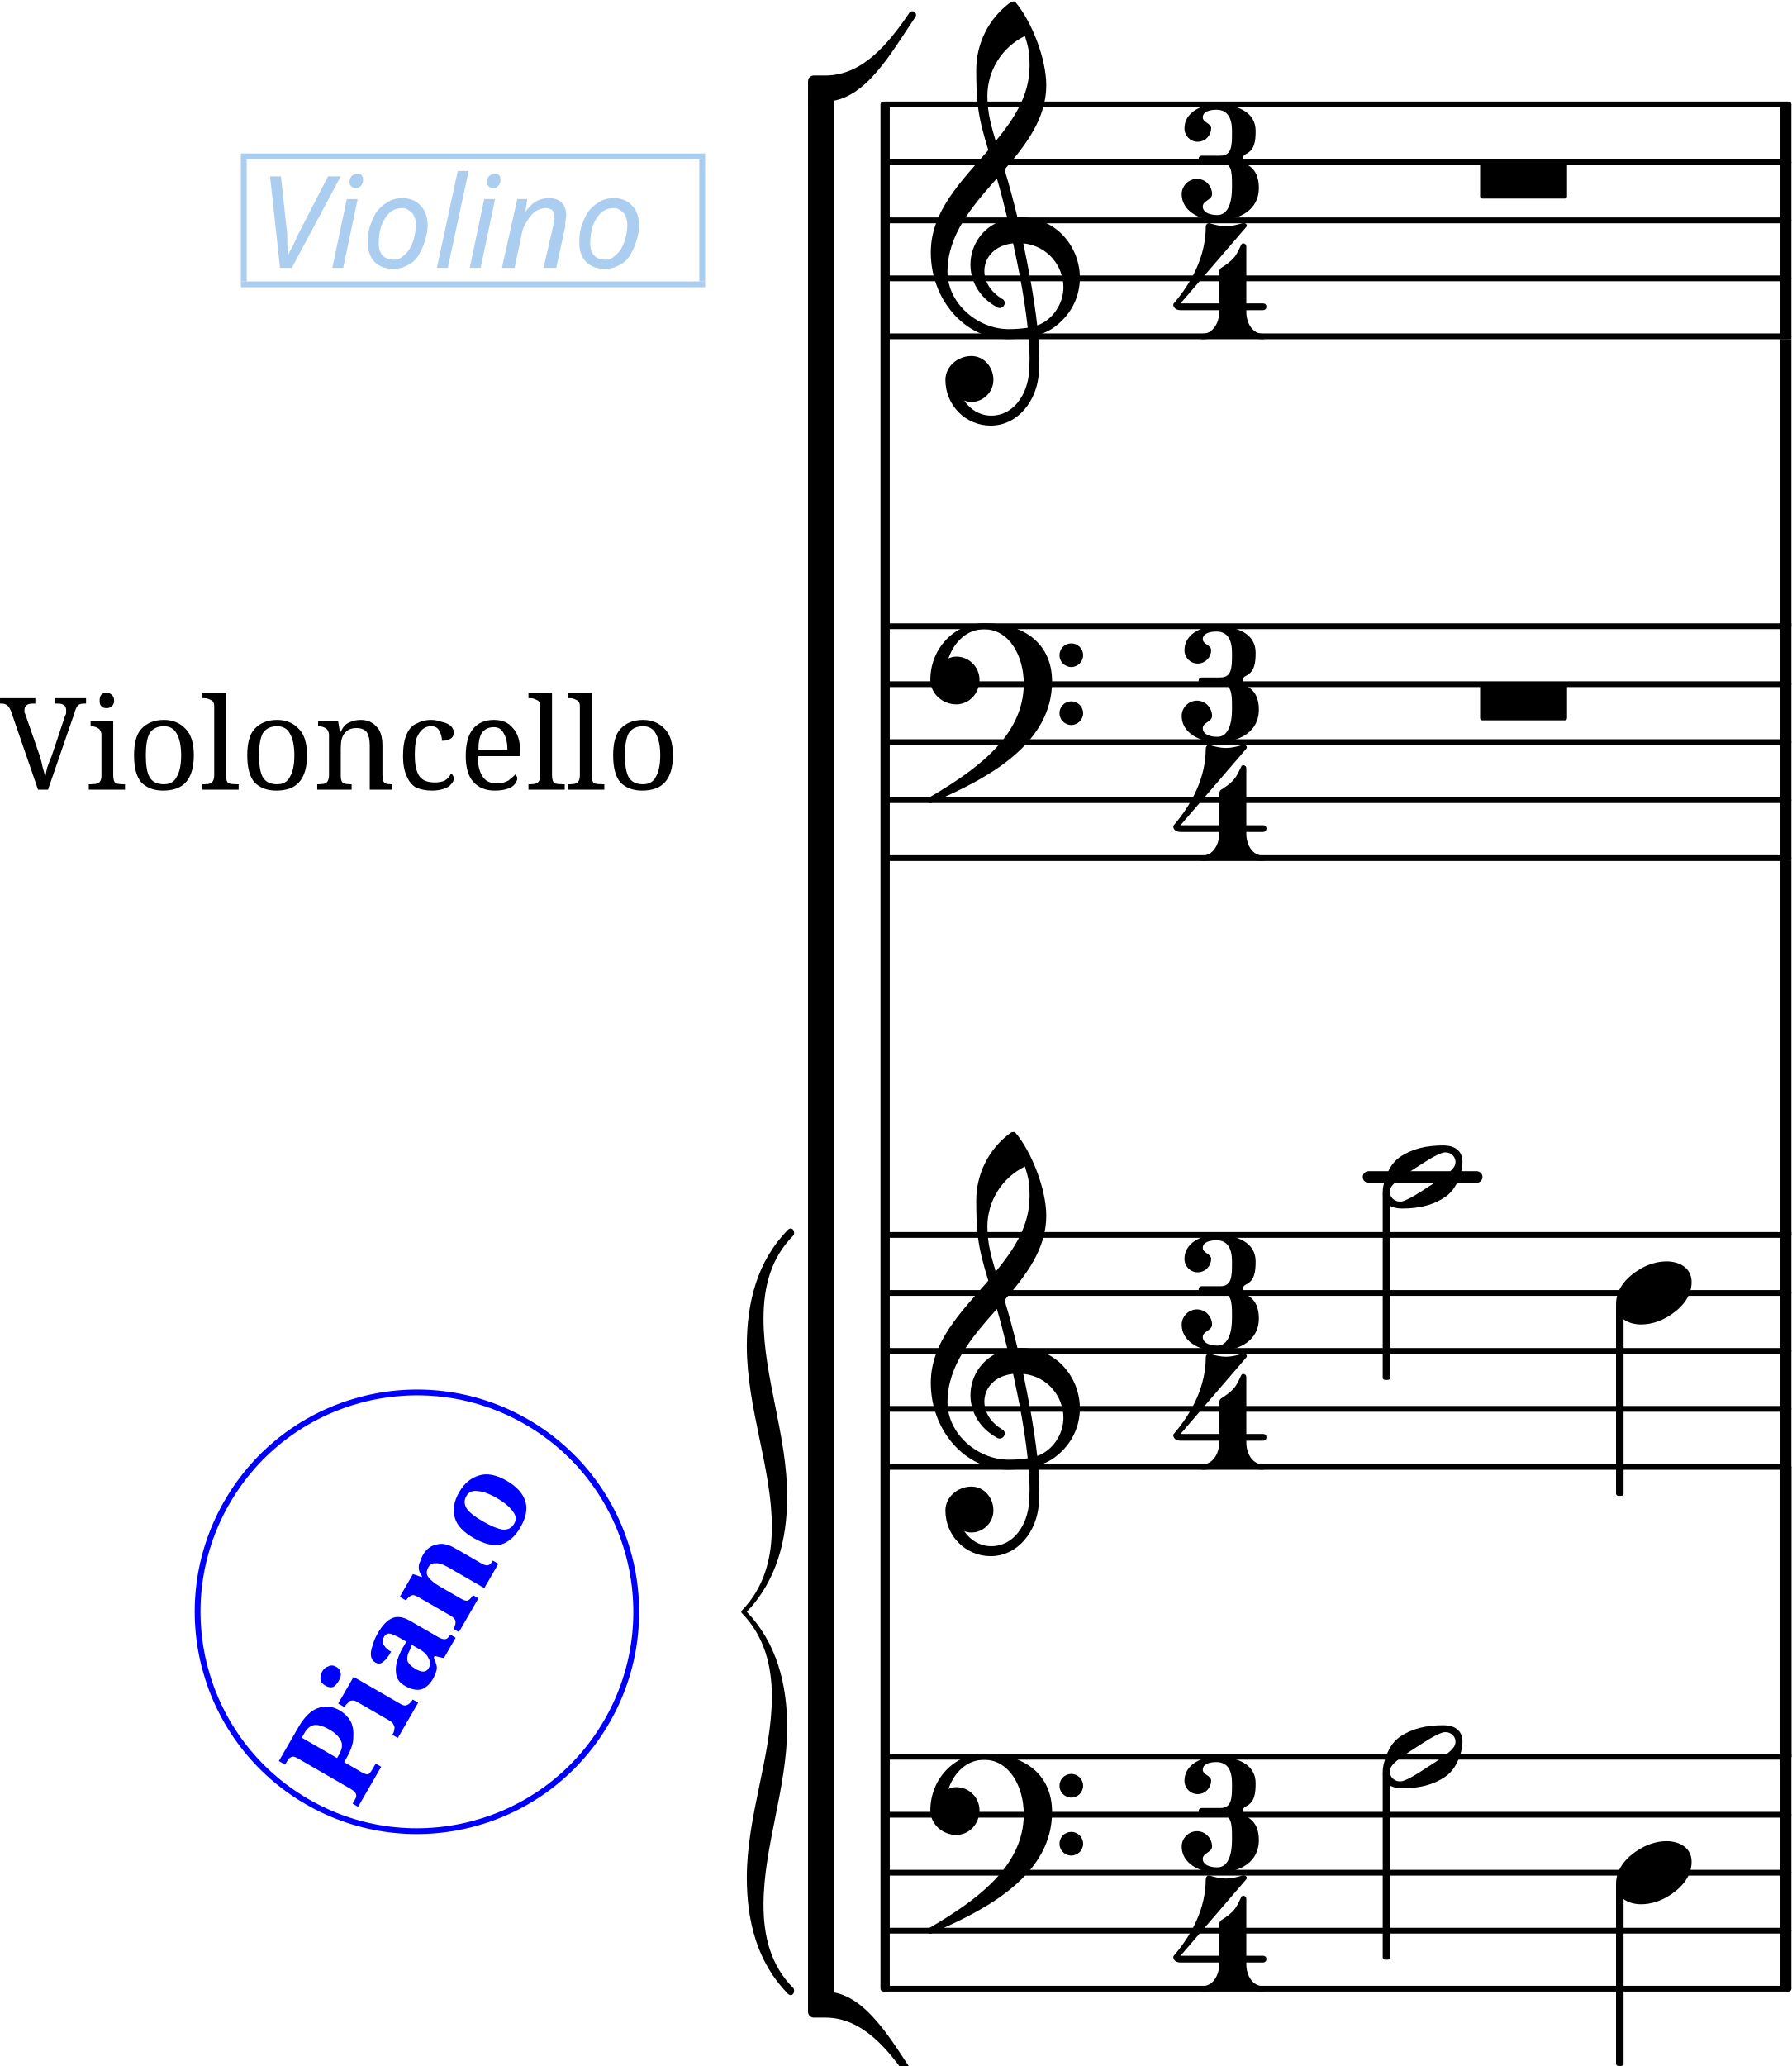
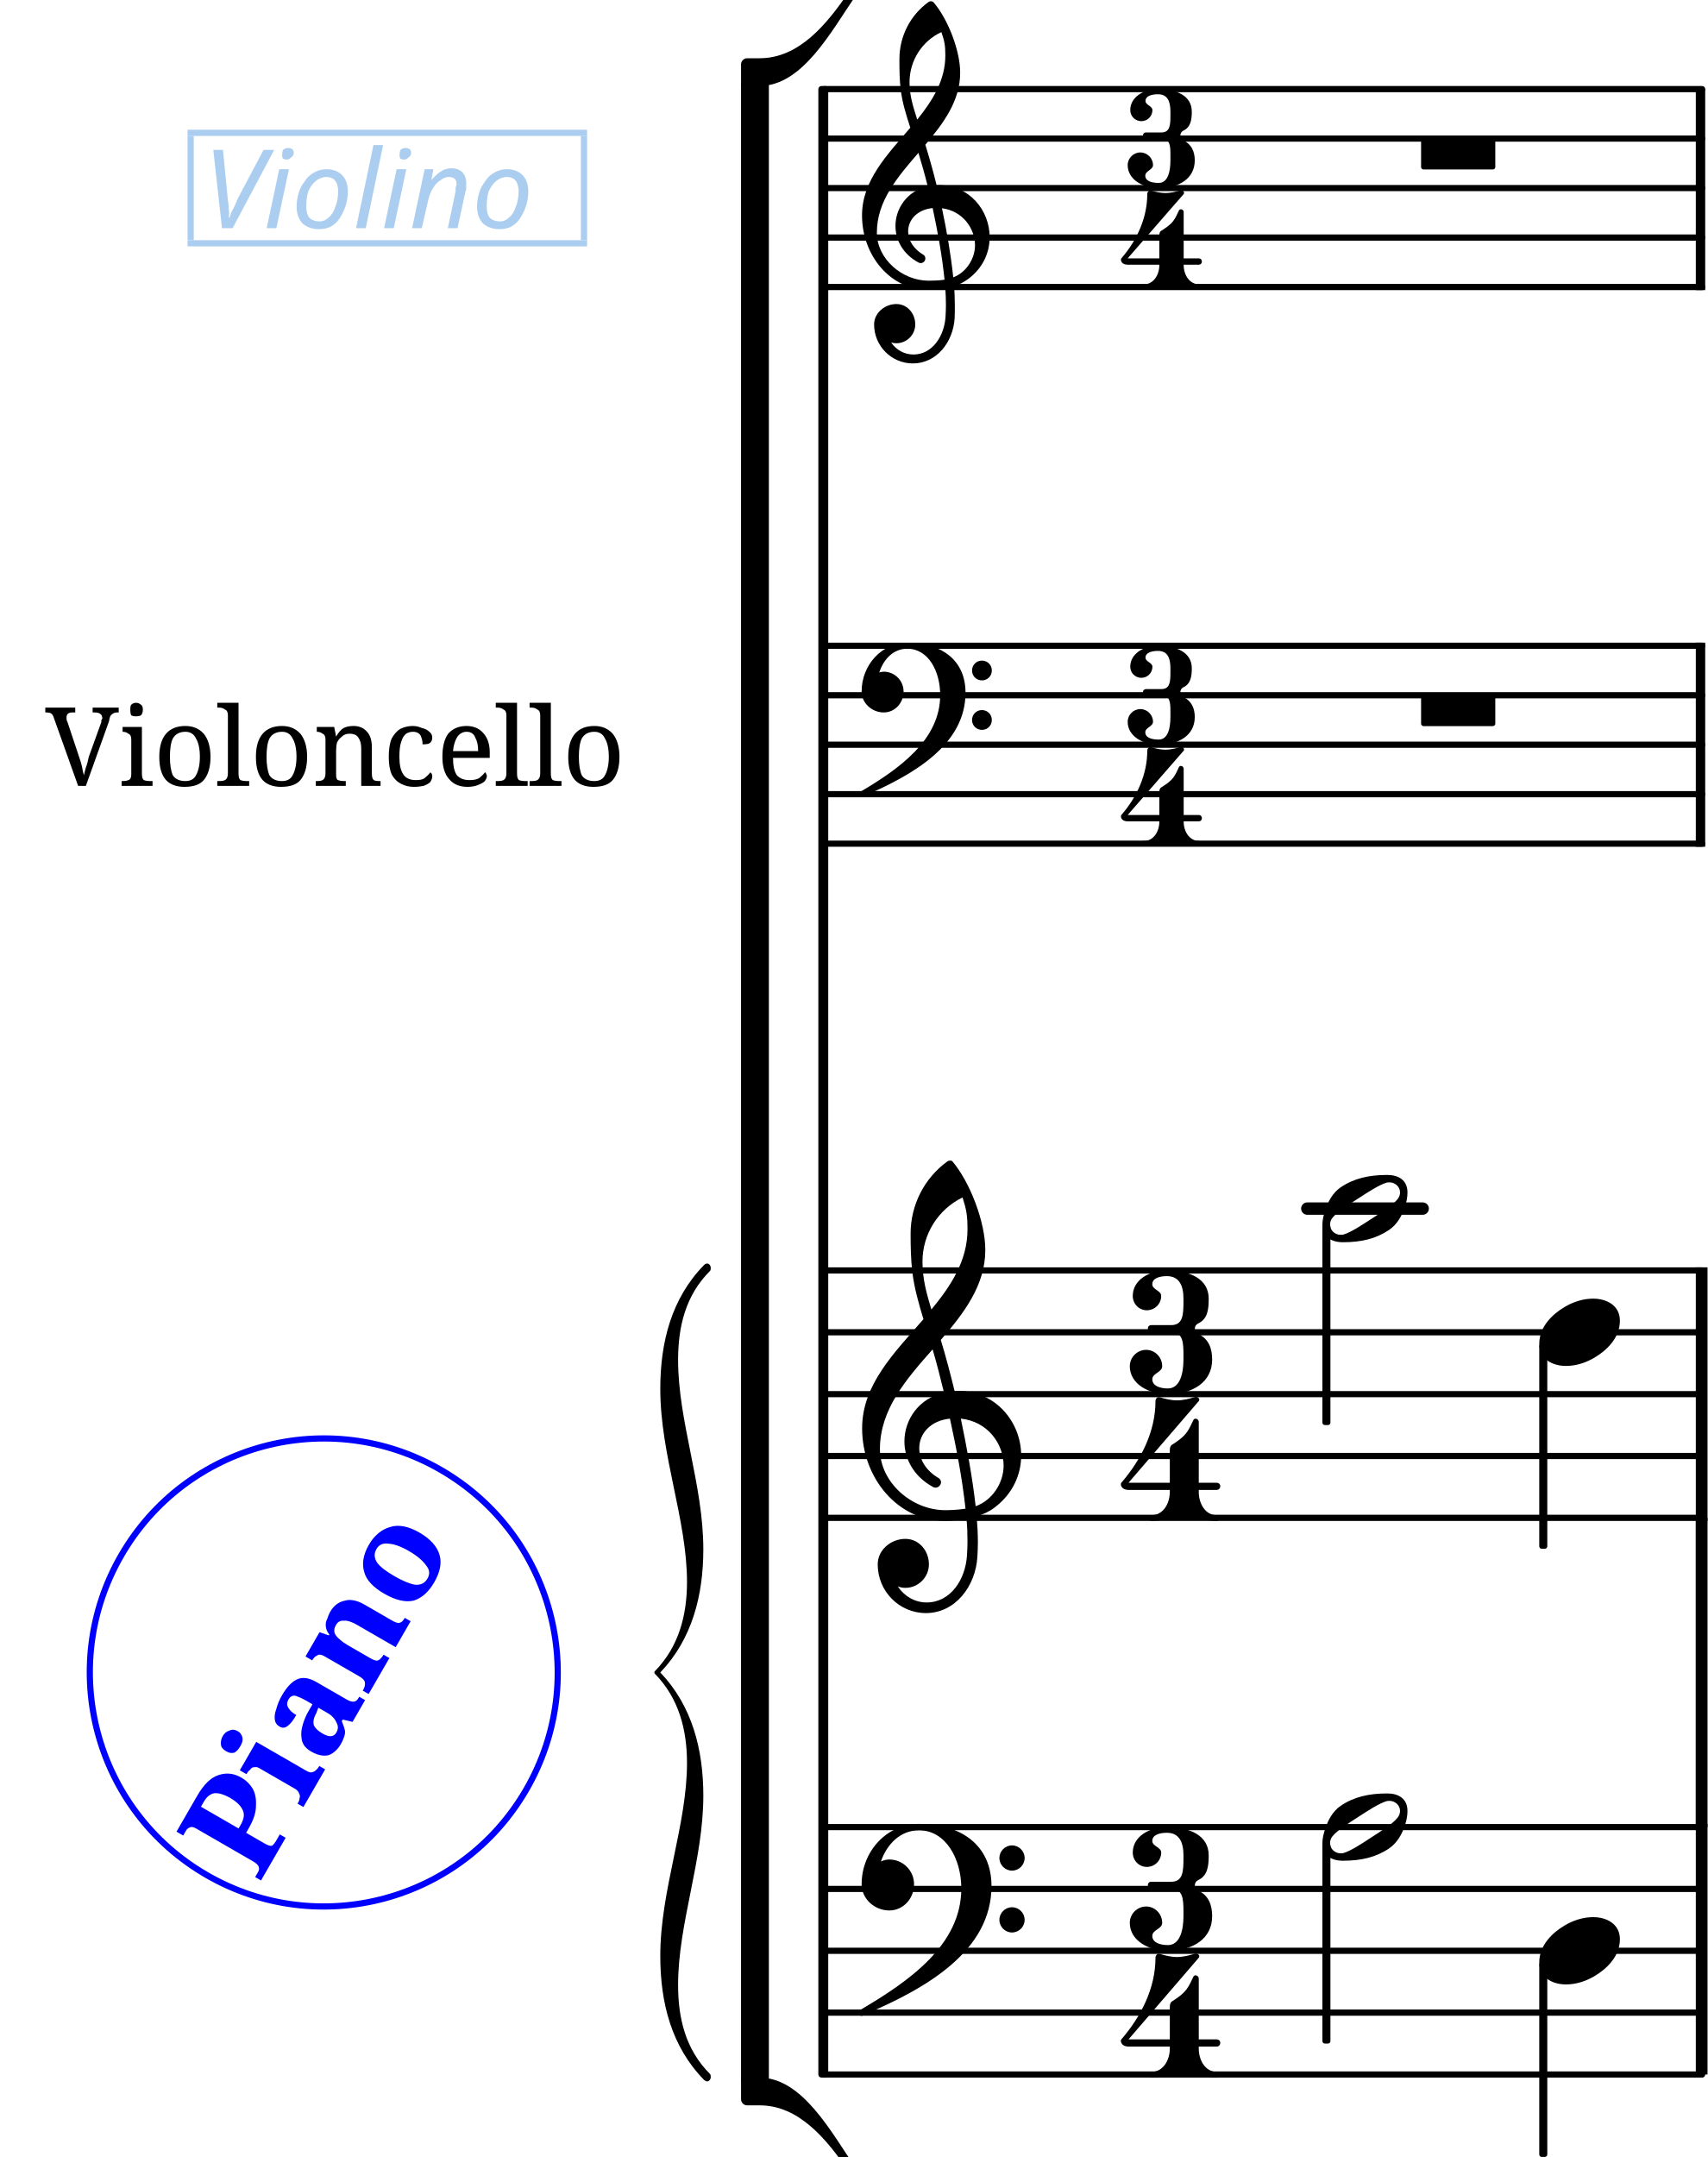
- <svg xmlns="http://www.w3.org/2000/svg" version="1.2" width="54.31mm" height="62.62mm" viewBox="-6.715 -0.024 30.906 35.633">
+ <svg xmlns="http://www.w3.org/2000/svg" version="1.2" width="48.52mm" height="61.28mm" viewBox="-4.758 -0.019 27.613 34.873">
  <style text="style/css">

tspan { white-space: pre; }

</style>
-   <rect transform="translate(24.0011, 3.776)" x="0" y="-2" width="0.19" height="4.05" ry="0" fill="currentColor" />
-   <rect transform="translate(24.0011, 12.776)" x="0" y="-2.05" width="0.19" height="4.1" ry="0" fill="currentColor" />
-   <rect transform="translate(24.0011, 23.276)" x="0" y="-2.05" width="0.19" height="4.1" ry="0" fill="currentColor" />
-   <rect transform="translate(24.0011, 32.276)" x="0" y="-2.05" width="0.19" height="4.05" ry="0" fill="currentColor" />
-   <rect transform="translate(24.0011, -0)" x="0" y="25.276" width="0.19" height="5" ry="0" fill="currentColor" />
-   <rect transform="translate(24.0011, -0)" x="0" y="25.326" width="0.19" height="4.95" ry="0" fill="currentColor" />
-   <rect transform="translate(24.0011, -0)" x="0" y="14.826" width="0.19" height="6.45" ry="0" fill="currentColor" />
-   <rect transform="translate(24.0011, -0)" x="0" y="5.826" width="0.19" height="4.95" ry="0" fill="currentColor" />
-   <line transform="translate(8.5358, 34.276)" stroke-linejoin="round" stroke-linecap="round" stroke-width="0.1" stroke="currentColor" x1="0.05" y1="-0" x2="15.605" y2="-0" />
-   <line transform="translate(8.5358, 33.276)" stroke-linejoin="round" stroke-linecap="round" stroke-width="0.1" stroke="currentColor" x1="0.05" y1="-0" x2="15.605" y2="-0" />
-   <line transform="translate(8.5358, 32.276)" stroke-linejoin="round" stroke-linecap="round" stroke-width="0.1" stroke="currentColor" x1="0.05" y1="-0" x2="15.605" y2="-0" />
-   <line transform="translate(8.5358, 31.276)" stroke-linejoin="round" stroke-linecap="round" stroke-width="0.1" stroke="currentColor" x1="0.05" y1="-0" x2="15.605" y2="-0" />
-   <line transform="translate(8.5358, 30.276)" stroke-linejoin="round" stroke-linecap="round" stroke-width="0.1" stroke="currentColor" x1="0.05" y1="-0" x2="15.605" y2="-0" />
-   <line transform="translate(8.5358, 25.276)" stroke-linejoin="round" stroke-linecap="round" stroke-width="0.1" stroke="currentColor" x1="0.05" y1="-0" x2="15.605" y2="-0" />
-   <line transform="translate(8.5358, 24.276)" stroke-linejoin="round" stroke-linecap="round" stroke-width="0.1" stroke="currentColor" x1="0.05" y1="-0" x2="15.605" y2="-0" />
-   <line transform="translate(8.5358, 23.276)" stroke-linejoin="round" stroke-linecap="round" stroke-width="0.1" stroke="currentColor" x1="0.05" y1="-0" x2="15.605" y2="-0" />
-   <line transform="translate(8.5358, 22.276)" stroke-linejoin="round" stroke-linecap="round" stroke-width="0.1" stroke="currentColor" x1="0.05" y1="-0" x2="15.605" y2="-0" />
-   <line transform="translate(8.5358, 21.276)" stroke-linejoin="round" stroke-linecap="round" stroke-width="0.1" stroke="currentColor" x1="0.05" y1="-0" x2="15.605" y2="-0" />
-   <rect transform="translate(0, 20.276)" x="16.796" y="-0.1" width="2.066" height="0.2" ry="0.1" fill="currentColor" />
-   <line transform="translate(8.5358, 5.776)" stroke-linejoin="round" stroke-linecap="round" stroke-width="0.1" stroke="currentColor" x1="0.05" y1="-0" x2="15.605" y2="-0" />
-   <line transform="translate(8.5358, 4.776)" stroke-linejoin="round" stroke-linecap="round" stroke-width="0.1" stroke="currentColor" x1="0.05" y1="-0" x2="15.605" y2="-0" />
-   <line transform="translate(8.5358, 3.776)" stroke-linejoin="round" stroke-linecap="round" stroke-width="0.1" stroke="currentColor" x1="0.05" y1="-0" x2="15.605" y2="-0" />
-   <line transform="translate(8.5358, 2.776)" stroke-linejoin="round" stroke-linecap="round" stroke-width="0.1" stroke="currentColor" x1="0.05" y1="-0" x2="15.605" y2="-0" />
-   <line transform="translate(8.5358, 1.776)" stroke-linejoin="round" stroke-linecap="round" stroke-width="0.1" stroke="currentColor" x1="0.05" y1="-0" x2="15.605" y2="-0" />
-   <line transform="translate(8.5358, 14.776)" stroke-linejoin="round" stroke-linecap="round" stroke-width="0.1" stroke="currentColor" x1="0.05" y1="-0" x2="15.605" y2="-0" />
-   <line transform="translate(8.5358, 13.776)" stroke-linejoin="round" stroke-linecap="round" stroke-width="0.1" stroke="currentColor" x1="0.05" y1="-0" x2="15.605" y2="-0" />
-   <line transform="translate(8.5358, 12.776)" stroke-linejoin="round" stroke-linecap="round" stroke-width="0.1" stroke="currentColor" x1="0.05" y1="-0" x2="15.605" y2="-0" />
-   <line transform="translate(8.5358, 11.776)" stroke-linejoin="round" stroke-linecap="round" stroke-width="0.1" stroke="currentColor" x1="0.05" y1="-0" x2="15.605" y2="-0" />
-   <line transform="translate(8.5358, 10.776)" stroke-linejoin="round" stroke-linecap="round" stroke-width="0.1" stroke="currentColor" x1="0.05" y1="-0" x2="15.605" y2="-0" />
-   <rect transform="translate(21.231, 32.276)" x="-0.065" y="0.186" width="0.13" height="3.147" ry="0.04" fill="currentColor" />
-   <rect transform="translate(21.231, 23.276)" x="-0.065" y="-0.814" width="0.13" height="3.314" ry="0.04" fill="currentColor" />
+   <rect transform="translate(22.6655, 3.0208)" x="0" y="-1.6" width="0.152" height="3.25" ry="0" fill="currentColor" />
+   <rect transform="translate(22.6655, 12.0208)" x="0" y="-1.65" width="0.152" height="3.3" ry="0" fill="currentColor" />
+   <rect transform="translate(22.6655, 22.5208)" x="0" y="-2.05" width="0.19" height="4.1" ry="0" fill="currentColor" />
+   <rect transform="translate(22.6655, 31.5208)" x="0" y="-2.05" width="0.19" height="4.05" ry="0" fill="currentColor" />
+   <rect transform="translate(22.6655, -0)" x="0" y="24.521" width="0.19" height="5" ry="0" fill="currentColor" />
+   <rect transform="translate(22.6655, -0)" x="0" y="24.571" width="0.152" height="4.95" ry="0" fill="currentColor" />
+   <line transform="translate(8.5358, 33.5208)" stroke-linejoin="round" stroke-linecap="round" stroke-width="0.1" stroke="currentColor" x1="0.05" y1="-0" x2="14.232" y2="-0" />
+   <line transform="translate(8.5358, 32.5208)" stroke-linejoin="round" stroke-linecap="round" stroke-width="0.1" stroke="currentColor" x1="0.05" y1="-0" x2="14.232" y2="-0" />
+   <line transform="translate(8.5358, 31.5208)" stroke-linejoin="round" stroke-linecap="round" stroke-width="0.1" stroke="currentColor" x1="0.05" y1="-0" x2="14.232" y2="-0" />
+   <line transform="translate(8.5358, 30.5208)" stroke-linejoin="round" stroke-linecap="round" stroke-width="0.1" stroke="currentColor" x1="0.05" y1="-0" x2="14.232" y2="-0" />
+   <line transform="translate(8.5358, 29.5208)" stroke-linejoin="round" stroke-linecap="round" stroke-width="0.1" stroke="currentColor" x1="0.05" y1="-0" x2="14.232" y2="-0" />
+   <line transform="translate(8.5358, 24.5208)" stroke-linejoin="round" stroke-linecap="round" stroke-width="0.1" stroke="currentColor" x1="0.05" y1="-0" x2="14.232" y2="-0" />
+   <line transform="translate(8.5358, 23.5208)" stroke-linejoin="round" stroke-linecap="round" stroke-width="0.1" stroke="currentColor" x1="0.05" y1="-0" x2="14.232" y2="-0" />
+   <line transform="translate(8.5358, 22.5208)" stroke-linejoin="round" stroke-linecap="round" stroke-width="0.1" stroke="currentColor" x1="0.05" y1="-0" x2="14.232" y2="-0" />
+   <line transform="translate(8.5358, 21.5208)" stroke-linejoin="round" stroke-linecap="round" stroke-width="0.1" stroke="currentColor" x1="0.05" y1="-0" x2="14.232" y2="-0" />
+   <line transform="translate(8.5358, 20.5208)" stroke-linejoin="round" stroke-linecap="round" stroke-width="0.1" stroke="currentColor" x1="0.05" y1="-0" x2="14.232" y2="-0" />
+   <rect transform="translate(0, 19.5208)" x="16.283" y="-0.1" width="2.066" height="0.2" ry="0.1" fill="currentColor" />
+   <line transform="translate(8.5358, 4.6208)" stroke-linejoin="round" stroke-linecap="round" stroke-width="0.1" stroke="currentColor" x1="0.05" y1="-0" x2="14.232" y2="-0" />
+   <line transform="translate(8.5358, 3.8208)" stroke-linejoin="round" stroke-linecap="round" stroke-width="0.1" stroke="currentColor" x1="0.05" y1="-0" x2="14.232" y2="-0" />
+   <line transform="translate(8.5358, 3.0208)" stroke-linejoin="round" stroke-linecap="round" stroke-width="0.1" stroke="currentColor" x1="0.05" y1="-0" x2="14.232" y2="-0" />
+   <line transform="translate(8.5358, 2.2208)" stroke-linejoin="round" stroke-linecap="round" stroke-width="0.1" stroke="currentColor" x1="0.05" y1="-0" x2="14.232" y2="-0" />
+   <line transform="translate(8.5358, 1.4208)" stroke-linejoin="round" stroke-linecap="round" stroke-width="0.1" stroke="currentColor" x1="0.05" y1="-0" x2="14.232" y2="-0" />
+   <line transform="translate(8.5358, 13.6208)" stroke-linejoin="round" stroke-linecap="round" stroke-width="0.1" stroke="currentColor" x1="0.05" y1="-0" x2="14.232" y2="-0" />
+   <line transform="translate(8.5358, 12.8208)" stroke-linejoin="round" stroke-linecap="round" stroke-width="0.1" stroke="currentColor" x1="0.05" y1="-0" x2="14.232" y2="-0" />
+   <line transform="translate(8.5358, 12.0208)" stroke-linejoin="round" stroke-linecap="round" stroke-width="0.1" stroke="currentColor" x1="0.05" y1="-0" x2="14.232" y2="-0" />
+   <line transform="translate(8.5358, 11.2208)" stroke-linejoin="round" stroke-linecap="round" stroke-width="0.1" stroke="currentColor" x1="0.05" y1="-0" x2="14.232" y2="-0" />
+   <line transform="translate(8.5358, 10.4208)" stroke-linejoin="round" stroke-linecap="round" stroke-width="0.1" stroke="currentColor" x1="0.05" y1="-0" x2="14.232" y2="-0" />
+   <rect transform="translate(20.199, 31.5208)" x="-0.065" y="0.186" width="0.13" height="3.147" ry="0.04" fill="currentColor" />
+   <rect transform="translate(20.199, 22.5208)" x="-0.065" y="-0.814" width="0.13" height="3.314" ry="0.04" fill="currentColor" />
  <g class="note">
-     <path transform="translate(21.166, 32.276) scale(0.004, -0.004)" d="M218 136c55 0 108 -28 108 -89c0 -71 -55 -121 -102 -149c-35 -21 -75 -34 -116 -34c-55 0 -108 28 -108 89c0 71 55 121 102 149c35 21 75 34 116 34z" fill="currentColor" />
+     <path transform="translate(20.134, 31.5208) scale(0.004, -0.004)" d="M218 136c55 0 108 -28 108 -89c0 -71 -55 -121 -102 -149c-35 -21 -75 -34 -116 -34c-55 0 -108 28 -108 89c0 71 55 121 102 149c35 21 75 34 116 34z" fill="currentColor" />
  </g>
  <g class="note">
-     <path transform="translate(21.166, 22.276) scale(0.004, -0.004)" d="M218 136c55 0 108 -28 108 -89c0 -71 -55 -121 -102 -149c-35 -21 -75 -34 -116 -34c-55 0 -108 28 -108 89c0 71 55 121 102 149c35 21 75 34 116 34z" fill="currentColor" />
+     <path transform="translate(20.134, 21.5208) scale(0.004, -0.004)" d="M218 136c55 0 108 -28 108 -89c0 -71 -55 -121 -102 -149c-35 -21 -75 -34 -116 -34c-55 0 -108 28 -108 89c0 71 55 121 102 149c35 21 75 34 116 34z" fill="currentColor" />
  </g>
  <g class="mRest">
-     <path transform="translate(18.8209, 2.776) scale(0.004, -0.004)" d="M365 -156h-355c-6 0 -10 4 -10 10v136c0 6 4 10 10 10h355c6 0 10 -4 10 -10v-136c0 -6 -4 -10 -10 -10z" fill="currentColor" />
+     <path transform="translate(18.223, 2.2208) scale(0.0032, -0.0032)" d="M362 -156h-349c-7 0 -13 5 -13 12v131c0 7 6 13 13 13h349c7 0 13 -6 13 -13v-131c0 -7 -6 -12 -13 -12z" fill="currentColor" />
  </g>
-   <path transform="translate(6.9258, 27.776) scale(0.004, -0.004)" d="M-15 -498c0 -261 -102 -516 -102 -765c0 -135 30 -261 129 -360c3 -3 3 -9 3 -12c0 -9 -6 -18 -15 -18c-3 0 -9 3 -12 6c-132 135 -177 312 -177 501c0 267 108 528 108 780c0 135 -33 261 -129 360c-3 3 -3 3 -3 6s0 3 3 6c96 99 129 225 129 360 c0 252 -108 513 -108 780c0 189 45 366 177 501c3 3 9 6 12 6c9 0 15 -9 15 -18c0 -3 0 -9 -3 -12c-99 -99 -129 -225 -129 -360c0 -249 102 -504 102 -765c0 -186 -45 -363 -174 -498c129 -135 174 -312 174 -498z" fill="currentColor" />
+   <g class="grpSym">
+     <path transform="translate(6.6758, 27.0208) scale(0.004, -0.004)" d="M-15 -498c0 -261 -102 -516 -102 -765c0 -135 30 -261 129 -360c3 -3 3 -9 3 -12c0 -9 -6 -18 -15 -18c-3 0 -9 3 -12 6c-132 135 -177 312 -177 501c0 267 108 528 108 780c0 135 -33 261 -129 360c-3 3 -3 3 -3 6s0 3 3 6c96 99 129 225 129 360 c0 252 -108 513 -108 780c0 189 45 366 177 501c3 3 9 6 12 6c9 0 15 -9 15 -18c0 -3 0 -9 -3 -12c-99 -99 -129 -225 -129 -360c0 -249 102 -504 102 -765c0 -186 -45 -363 -174 -498c129 -135 174 -312 174 -498z" fill="currentColor" />
+   </g>
  <g class="clef">
-     <path transform="translate(9.3358, 11.776) scale(0.004, -0.004)" d="M557 -125c0 28 23 51 51 51s51 -23 51 -51s-23 -51 -51 -51s-51 23 -51 51zM557 125c0 28 23 51 51 51s51 -23 51 -51s-23 -51 -51 -51s-51 23 -51 51zM232 263c172 0 293 -88 293 -251c0 -263 -263 -414 -516 -521c-3 -3 -6 -4 -9 -4c-7 0 -13 6 -13 13c0 3 1 6 4 9 c202 118 412 265 412 493c0 120 -63 235 -171 235c-74 0 -129 -54 -154 -126c11 5 22 8 34 8c55 0 100 -45 100 -100c0 -58 -44 -106 -100 -106c-60 0 -112 47 -112 106c0 133 102 244 232 244z" fill="currentColor" />
+     <path transform="translate(9.1758, 11.2208) scale(0.0032, -0.0032)" d="M558 -125c0 28 22 50 50 50s50 -22 50 -50s-22 -50 -50 -50s-50 22 -50 50zM558 125c0 28 22 50 50 50s50 -22 50 -50s-22 -50 -50 -50s-50 22 -50 50zM231 265c173 0 294 -88 294 -252c0 -263 -263 -415 -515 -523c-3 -3 -7 -5 -10 -5c-8 0 -15 7 -15 15c0 3 2 7 5 10 c200 118 407 264 407 491c0 119 -59 234 -166 234c-70 0 -119 -51 -142 -120c8 2 15 4 23 4c55 0 100 -45 100 -100c0 -58 -44 -106 -100 -106c-60 0 -112 47 -112 106c0 133 101 246 231 246z" fill="currentColor" />
  </g>
  <g class="meterSig">
-     <path transform="translate(13.6724, 3.776) scale(0.004, -0.004)" d="M150 477c-29 0 -59 -8 -59 -33c0 -22 36 -25 36 -47c0 -32 -26 -58 -58 -58s-57 26 -57 58c0 65 67 103 138 103c91 0 169 -33 169 -114c0 -43 -4 -82 -42 -100c-9 -4 -14 -12 -14 -21s5 -18 14 -22c41 -19 56 -57 56 -103c0 -92 -79 -140 -179 -140 c-79 0 -154 42 -154 113c0 36 30 66 66 66s65 -30 65 -66c0 -25 -40 -28 -40 -53c0 -27 32 -37 63 -37c49 0 63 61 63 117v16c0 54 -2 94 -50 94h-80c-10 0 -14 8 -14 15s4 14 14 14h80c49 0 50 43 50 99v8c0 54 -18 91 -67 91z" fill="currentColor" />
-     <path transform="translate(13.5358, 5.8246) scale(0.004, -0.004)" d="M204 307c22 14 44 29 60 50c11 15 19 33 27 50c2 4 5 6 9 6c6 0 13 -5 13 -14v-245h72c10 0 15 -7 15 -14s-5 -15 -15 -15h-72v-8c0 -48 27 -94 72 -94c8 0 12 -5 12 -11s-4 -12 -12 -12c-44 0 -87 13 -131 13s-87 -13 -131 -13c-8 0 -12 6 -12 12s4 11 12 11 c45 0 73 46 73 94v8h-167c-23 0 -31 14 -31 23c0 3 1 5 2 6c80 93 138 207 138 330c0 9 6 16 13 16h3c23 -7 47 -13 71 -13s48 6 71 13c2 1 3 1 5 1c11 0 18 -10 12 -17l-284 -330h167v131c0 8 1 17 8 22z" fill="currentColor" />
+     <path transform="translate(13.4783, 3.0208) scale(0.0032, -0.0032)" d="M153 474c-30 0 -63 -8 -63 -34c0 -21 35 -25 35 -46c0 -31 -25 -56 -56 -56s-56 25 -56 56c0 66 68 106 140 106c92 0 171 -32 171 -114c0 -42 -6 -79 -43 -96c-10 -5 -15 -15 -15 -25s5 -19 15 -24c41 -19 58 -56 58 -101c0 -93 -81 -140 -182 -140 c-80 0 -157 43 -157 116c0 35 29 64 64 64s64 -29 64 -64c0 -24 -39 -29 -39 -53c0 -29 35 -37 68 -37c47 0 59 59 59 114v28c0 47 -2 81 -46 81h-77c-11 0 -16 8 -16 16s5 16 16 16h77c44 0 46 37 46 86v19c0 53 -15 88 -63 88z" fill="currentColor" />
+     <path transform="translate(13.3758, 4.6597) scale(0.0032, -0.0032)" d="M201 296c23 15 46 29 62 51c12 16 20 35 28 52c2 4 6 6 10 6c7 0 14 -5 14 -15v-233h76c11 0 16 -8 16 -16s-5 -16 -16 -16h-76v-2c0 -50 30 -97 77 -97c9 0 12 -7 12 -13s-3 -13 -12 -13c-46 0 -92 13 -138 13s-93 -13 -139 -13c-9 0 -12 7 -12 13s3 13 12 13 c47 0 77 47 77 97v2h-160c-26 0 -34 15 -34 25c0 3 1 6 2 7c79 91 131 205 131 325c0 10 7 18 15 18h3c24 -7 49 -13 74 -13s50 6 74 13c2 1 3 1 5 1c9 0 15 -7 15 -13c0 -2 0 -4 -2 -6l-283 -325h160v115c0 9 1 19 9 24z" fill="currentColor" />
  </g>
  <g class="clef">
-     <path transform="translate(9.3358, 4.776) scale(0.004, -0.004)" d="M376 262c4 0 9 1 13 1c155 0 256 -128 256 -261c0 -76 -33 -154 -107 -210c-22 -17 -47 -28 -73 -36c3 -35 5 -70 5 -105c0 -19 -1 -39 -2 -58c-7 -120 -90 -228 -208 -228c-108 0 -195 88 -195 197c0 58 53 103 112 103c54 0 95 -47 95 -103c0 -52 -43 -95 -95 -95 c-11 0 -21 2 -31 6c26 -39 68 -65 117 -65c96 0 157 92 163 191c1 18 2 37 2 55c0 31 -1 61 -4 92c-29 -5 -58 -8 -89 -8c-188 0 -333 172 -333 374c0 177 131 306 248 441c-19 62 -37 125 -45 190c-6 52 -7 104 -7 156c0 115 55 224 149 292c3 2 7 3 10 3c4 0 7 0 10 -3 c71 -84 133 -245 133 -358c0 -143 -86 -255 -180 -364c21 -68 39 -138 56 -207zM461 -203c68 24 113 95 113 164c0 90 -66 179 -173 190c24 -116 46 -231 60 -354zM74 28c0 -135 129 -247 264 -247c28 0 55 2 82 6c-14 127 -37 245 -63 364c-79 -8 -124 -61 -124 -119 c0 -44 25 -91 81 -123c5 -5 7 -10 7 -15c0 -11 -10 -22 -22 -22c-3 0 -6 1 -9 2c-80 43 -117 115 -117 185c0 88 58 174 160 197c-14 58 -29 117 -46 175c-107 -121 -213 -243 -213 -403zM408 1045c-99 -48 -162 -149 -162 -259c0 -74 18 -133 36 -194 c80 97 146 198 146 324c0 55 -4 79 -20 129z" fill="currentColor" />
+     <path transform="translate(9.1758, 3.8208) scale(0.0032, -0.0032)" d="M379 264c3 0 7 1 10 1c157 0 258 -129 258 -263c0 -77 -33 -155 -108 -211c-22 -16 -46 -29 -72 -37c3 -33 4 -66 4 -99c0 -21 0 -41 -1 -62c-7 -121 -91 -229 -211 -229c-108 0 -196 88 -196 197c0 58 54 103 113 103c54 0 95 -47 95 -103c0 -52 -43 -95 -95 -95 c-9 0 -18 1 -27 4c25 -37 66 -61 113 -61c95 0 156 93 162 191c1 19 2 38 2 57c0 29 -1 58 -3 87c-29 -5 -58 -8 -88 -8c-189 0 -333 173 -333 376c0 177 129 308 244 443c-20 62 -40 124 -48 189c-7 52 -7 105 -7 158c0 114 54 221 147 288c4 3 8 4 12 4c5 0 9 -2 13 -5 c72 -83 135 -243 135 -356c0 -142 -84 -255 -176 -364c21 -68 40 -136 57 -205zM463 -201c65 24 110 94 110 161c0 88 -64 175 -167 188c24 -114 44 -227 57 -349zM77 25c0 -133 128 -243 261 -243c27 0 55 1 81 5c-13 126 -35 244 -60 362c-79 -8 -124 -60 -124 -118 c0 -43 25 -88 80 -120c5 -5 7 -11 7 -17c0 -12 -10 -23 -23 -23c-3 0 -7 1 -10 2c-81 43 -118 115 -118 186c0 89 60 177 163 200c-14 57 -30 113 -47 169c-105 -122 -210 -243 -210 -403zM403 1038c-99 -46 -161 -145 -161 -254c0 -71 21 -130 39 -188 c78 97 142 199 142 324c0 51 -4 72 -20 118z" fill="currentColor" />
  </g>
-   <rect transform="translate(8.4758, 18.026)" x="0" y="-16.3" width="0.16" height="32.6" ry="0.05" fill="currentColor" />
-   <path transform="translate(7.2258, 1.501) scale(0.004, -0.004)" d="M450 333c9 0 16 -8 16 -16c0 -3 -1 -6 -3 -9c-99 -144 -215 -364 -388 -364h-75v87c0 14 11 25 25 25h50c159 0 271 136 362 270c3 4 8 7 13 7z" fill="currentColor" />
-   <path transform="translate(7.2258, 34.551) scale(0.004, -0.004)" d="M466 -317c0 -8 -7 -16 -16 -16c-5 0 -10 3 -13 7c-91 134 -203 270 -362 270h-50c-14 0 -25 11 -25 25v87h75c173 0 289 -220 388 -364c2 -3 3 -6 3 -9z" fill="currentColor" />
-   <rect transform="translate(7.2258, 18.026)" x="0" y="-16.345" width="0.45" height="32.69" ry="0" fill="currentColor" />
+   <rect transform="translate(8.4758, 17.4708)" x="0" y="-16.1" width="0.16" height="32.2" ry="0.05" fill="currentColor" />
+   <g class="grpSym">
+     <path transform="translate(7.2258, 1.1458) scale(0.004, -0.004)" d="M450 333c9 0 16 -8 16 -16c0 -3 -1 -6 -3 -9c-99 -144 -215 -364 -388 -364h-75v87c0 14 11 25 25 25h50c159 0 271 136 362 270c3 4 8 7 13 7z" fill="currentColor" />
+     <path transform="translate(7.2258, 33.7958) scale(0.004, -0.004)" d="M466 -317c0 -8 -7 -16 -16 -16c-5 0 -10 3 -13 7c-91 134 -203 270 -362 270h-50c-14 0 -25 11 -25 25v87h75c173 0 289 -220 388 -364c2 -3 3 -6 3 -9z" fill="currentColor" />
+     <rect transform="translate(7.2258, 17.4708)" x="0" y="-16.145" width="0.45" height="32.29" ry="0" fill="currentColor" />
+   </g>
  <g class="meterSig">
-     <path transform="translate(13.6724, 12.776) scale(0.004, -0.004)" d="M150 477c-29 0 -59 -8 -59 -33c0 -22 36 -25 36 -47c0 -32 -26 -58 -58 -58s-57 26 -57 58c0 65 67 103 138 103c91 0 169 -33 169 -114c0 -43 -4 -82 -42 -100c-9 -4 -14 -12 -14 -21s5 -18 14 -22c41 -19 56 -57 56 -103c0 -92 -79 -140 -179 -140 c-79 0 -154 42 -154 113c0 36 30 66 66 66s65 -30 65 -66c0 -25 -40 -28 -40 -53c0 -27 32 -37 63 -37c49 0 63 61 63 117v16c0 54 -2 94 -50 94h-80c-10 0 -14 8 -14 15s4 14 14 14h80c49 0 50 43 50 99v8c0 54 -18 91 -67 91z" fill="currentColor" />
-     <path transform="translate(13.5358, 14.8246) scale(0.004, -0.004)" d="M204 307c22 14 44 29 60 50c11 15 19 33 27 50c2 4 5 6 9 6c6 0 13 -5 13 -14v-245h72c10 0 15 -7 15 -14s-5 -15 -15 -15h-72v-8c0 -48 27 -94 72 -94c8 0 12 -5 12 -11s-4 -12 -12 -12c-44 0 -87 13 -131 13s-87 -13 -131 -13c-8 0 -12 6 -12 12s4 11 12 11 c45 0 73 46 73 94v8h-167c-23 0 -31 14 -31 23c0 3 1 5 2 6c80 93 138 207 138 330c0 9 6 16 13 16h3c23 -7 47 -13 71 -13s48 6 71 13c2 1 3 1 5 1c11 0 18 -10 12 -17l-284 -330h167v131c0 8 1 17 8 22z" fill="currentColor" />
+     <path transform="translate(13.4783, 12.0208) scale(0.0032, -0.0032)" d="M153 474c-30 0 -63 -8 -63 -34c0 -21 35 -25 35 -46c0 -31 -25 -56 -56 -56s-56 25 -56 56c0 66 68 106 140 106c92 0 171 -32 171 -114c0 -42 -6 -79 -43 -96c-10 -5 -15 -15 -15 -25s5 -19 15 -24c41 -19 58 -56 58 -101c0 -93 -81 -140 -182 -140 c-80 0 -157 43 -157 116c0 35 29 64 64 64s64 -29 64 -64c0 -24 -39 -29 -39 -53c0 -29 35 -37 68 -37c47 0 59 59 59 114v28c0 47 -2 81 -46 81h-77c-11 0 -16 8 -16 16s5 16 16 16h77c44 0 46 37 46 86v19c0 53 -15 88 -63 88z" fill="currentColor" />
+     <path transform="translate(13.3758, 13.6597) scale(0.0032, -0.0032)" d="M201 296c23 15 46 29 62 51c12 16 20 35 28 52c2 4 6 6 10 6c7 0 14 -5 14 -15v-233h76c11 0 16 -8 16 -16s-5 -16 -16 -16h-76v-2c0 -50 30 -97 77 -97c9 0 12 -7 12 -13s-3 -13 -12 -13c-46 0 -92 13 -138 13s-93 -13 -139 -13c-9 0 -12 7 -12 13s3 13 12 13 c47 0 77 47 77 97v2h-160c-26 0 -34 15 -34 25c0 3 1 6 2 7c79 91 131 205 131 325c0 10 7 18 15 18h3c24 -7 49 -13 74 -13s50 6 74 13c2 1 3 1 5 1c9 0 15 -7 15 -13c0 -2 0 -4 -2 -6l-283 -325h160v115c0 9 1 19 9 24z" fill="currentColor" />
  </g>
  <g color="rgb(0%, 0%, 100%)">
-     <g transform="rotate(-60, 0.478, 27.776)">
-       <text transform="translate(-3.0046, 28.5784)" font-family="serif" font-weight="bold" font-size="2.2" text-anchor="start" fill="currentColor">
+     <g transform="rotate(-60, 0.478, 27.0208)">
+       <text transform="translate(-3.0046, 27.8232)" font-family="serif" font-weight="bold" font-size="2.2" text-anchor="start" fill="currentColor">
        <tspan>Piano</tspan>
      </text>
-       <circle transform="translate(0.478, 27.776)" stroke-linejoin="round" stroke-linecap="round" fill="none" stroke="currentColor" stroke-width="0.1" r="3.783" />
+       <circle transform="translate(0.478, 27.0208)" stroke-linejoin="round" stroke-linecap="round" fill="none" stroke="currentColor" stroke-width="0.1" r="3.783" />
    </g>
  </g>
-   <text transform="translate(-6.7147, 13.5954)" font-family="serif" font-size="2.2" text-anchor="start" fill="currentColor">
+   <text transform="translate(-4.0257, 12.6866)" font-family="serif" font-size="1.76" text-anchor="start" fill="currentColor">
    <tspan>Violoncello</tspan>
  </text>
  <g class="mRest">
-     <path transform="translate(18.8209, 11.776) scale(0.004, -0.004)" d="M365 -156h-355c-6 0 -10 4 -10 10v136c0 6 4 10 10 10h355c6 0 10 -4 10 -10v-136c0 -6 -4 -10 -10 -10z" fill="currentColor" />
+     <path transform="translate(18.223, 11.2208) scale(0.0032, -0.0032)" d="M362 -156h-349c-7 0 -13 5 -13 12v131c0 7 6 13 13 13h349c7 0 13 -6 13 -13v-131c0 -7 -6 -12 -13 -12z" fill="currentColor" />
  </g>
  <g color="rgb(67.059%, 80.392%, 93.725%)">
-     <rect transform="translate(-2.259, 4.9296)" x="-0.3" y="-0.1" width="8.009" height="0.1" ry="0" fill="currentColor" />
-     <rect transform="translate(-2.259, 2.7224)" x="-0.3" y="-0.1" width="8.009" height="0.1" ry="0" fill="currentColor" />
-     <rect transform="translate(-2.559, 4.5954)" x="0" y="-1.873" width="0.1" height="2.107" ry="0" fill="currentColor" />
-     <rect transform="translate(5.3501, 4.5954)" x="0" y="-1.873" width="0.1" height="2.107" ry="0" fill="currentColor" />
-     <text transform="translate(-2.259, 4.5954)" font-family="sans-serif" font-style="italic" font-size="2.2" text-anchor="start" fill="currentColor">
+     <rect transform="translate(-1.4649, 3.9637)" x="-0.26" y="-0.1" width="6.461" height="0.1" ry="0" fill="currentColor" />
+     <rect transform="translate(-1.4649, 2.1779)" x="-0.26" y="-0.1" width="6.461" height="0.1" ry="0" fill="currentColor" />
+     <rect transform="translate(-1.7249, 3.6695)" x="0" y="-1.492" width="0.1" height="1.686" ry="0" fill="currentColor" />
+     <rect transform="translate(4.636, 3.6695)" x="0" y="-1.492" width="0.1" height="1.686" ry="0" fill="currentColor" />
+     <text transform="translate(-1.4649, 3.6695)" font-family="sans-serif" font-style="italic" font-size="1.76" text-anchor="start" fill="currentColor">
      <tspan>Violino</tspan>
    </text>
  </g>
-   <rect transform="translate(17.2056, 23.276)" x="-0.065" y="-2.741" width="0.13" height="3.241" ry="0.04" fill="currentColor" />
-   <rect transform="translate(17.2056, 32.276)" x="-0.065" y="-1.741" width="0.13" height="3.241" ry="0.04" fill="currentColor" />
+   <rect transform="translate(16.6919, 22.5208)" x="-0.065" y="-2.741" width="0.13" height="3.241" ry="0.04" fill="currentColor" />
+   <rect transform="translate(16.6919, 31.5208)" x="-0.065" y="-1.741" width="0.13" height="3.241" ry="0.04" fill="currentColor" />
  <g class="note">
-     <path transform="translate(17.1406, 20.276) scale(0.004, -0.004)" d="M314 65c0 24 -21 41 -42 41c-4 0 -8 0 -12 -1c-31 -9 -78 -40 -115 -64s-84 -53 -104 -78c-7 -8 -10 -18 -10 -28c0 -24 21 -41 42 -41c4 0 8 0 12 1c31 9 77 40 114 64s84 53 104 78c7 8 11 18 11 28zM262 136c46 0 82 -21 82 -71c0 -19 -4 -39 -10 -57 c-12 -37 -32 -72 -64 -94c-53 -36 -113 -50 -187 -50c-46 0 -83 21 -83 71c0 19 5 39 11 57c12 37 31 72 63 94c53 36 114 50 188 50z" fill="currentColor" />
+     <path transform="translate(16.6269, 19.5208) scale(0.004, -0.004)" d="M314 65c0 24 -21 41 -42 41c-4 0 -8 0 -12 -1c-31 -9 -78 -40 -115 -64s-84 -53 -104 -78c-7 -8 -10 -18 -10 -28c0 -24 21 -41 42 -41c4 0 8 0 12 1c31 9 77 40 114 64s84 53 104 78c7 8 11 18 11 28zM262 136c46 0 82 -21 82 -71c0 -19 -4 -39 -10 -57 c-12 -37 -32 -72 -64 -94c-53 -36 -113 -50 -187 -50c-46 0 -83 21 -83 71c0 19 5 39 11 57c12 37 31 72 63 94c53 36 114 50 188 50z" fill="currentColor" />
  </g>
  <g class="meterSig">
-     <path transform="translate(13.6724, 32.276) scale(0.004, -0.004)" d="M150 477c-29 0 -59 -8 -59 -33c0 -22 36 -25 36 -47c0 -32 -26 -58 -58 -58s-57 26 -57 58c0 65 67 103 138 103c91 0 169 -33 169 -114c0 -43 -4 -82 -42 -100c-9 -4 -14 -12 -14 -21s5 -18 14 -22c41 -19 56 -57 56 -103c0 -92 -79 -140 -179 -140 c-79 0 -154 42 -154 113c0 36 30 66 66 66s65 -30 65 -66c0 -25 -40 -28 -40 -53c0 -27 32 -37 63 -37c49 0 63 61 63 117v16c0 54 -2 94 -50 94h-80c-10 0 -14 8 -14 15s4 14 14 14h80c49 0 50 43 50 99v8c0 54 -18 91 -67 91z" fill="currentColor" />
-     <path transform="translate(13.5358, 34.3246) scale(0.004, -0.004)" d="M204 307c22 14 44 29 60 50c11 15 19 33 27 50c2 4 5 6 9 6c6 0 13 -5 13 -14v-245h72c10 0 15 -7 15 -14s-5 -15 -15 -15h-72v-8c0 -48 27 -94 72 -94c8 0 12 -5 12 -11s-4 -12 -12 -12c-44 0 -87 13 -131 13s-87 -13 -131 -13c-8 0 -12 6 -12 12s4 11 12 11 c45 0 73 46 73 94v8h-167c-23 0 -31 14 -31 23c0 3 1 5 2 6c80 93 138 207 138 330c0 9 6 16 13 16h3c23 -7 47 -13 71 -13s48 6 71 13c2 1 3 1 5 1c11 0 18 -10 12 -17l-284 -330h167v131c0 8 1 17 8 22z" fill="currentColor" />
+     <path transform="translate(13.5124, 31.5208) scale(0.004, -0.004)" d="M150 477c-29 0 -59 -8 -59 -33c0 -22 36 -25 36 -47c0 -32 -26 -58 -58 -58s-57 26 -57 58c0 65 67 103 138 103c91 0 169 -33 169 -114c0 -43 -4 -82 -42 -100c-9 -4 -14 -12 -14 -21s5 -18 14 -22c41 -19 56 -57 56 -103c0 -92 -79 -140 -179 -140 c-79 0 -154 42 -154 113c0 36 30 66 66 66s65 -30 65 -66c0 -25 -40 -28 -40 -53c0 -27 32 -37 63 -37c49 0 63 61 63 117v16c0 54 -2 94 -50 94h-80c-10 0 -14 8 -14 15s4 14 14 14h80c49 0 50 43 50 99v8c0 54 -18 91 -67 91z" fill="currentColor" />
+     <path transform="translate(13.3758, 33.5694) scale(0.004, -0.004)" d="M204 307c22 14 44 29 60 50c11 15 19 33 27 50c2 4 5 6 9 6c6 0 13 -5 13 -14v-245h72c10 0 15 -7 15 -14s-5 -15 -15 -15h-72v-8c0 -48 27 -94 72 -94c8 0 12 -5 12 -11s-4 -12 -12 -12c-44 0 -87 13 -131 13s-87 -13 -131 -13c-8 0 -12 6 -12 12s4 11 12 11 c45 0 73 46 73 94v8h-167c-23 0 -31 14 -31 23c0 3 1 5 2 6c80 93 138 207 138 330c0 9 6 16 13 16h3c23 -7 47 -13 71 -13s48 6 71 13c2 1 3 1 5 1c11 0 18 -10 12 -17l-284 -330h167v131c0 8 1 17 8 22z" fill="currentColor" />
  </g>
  <g class="clef">
-     <path transform="translate(9.3358, 31.276) scale(0.004, -0.004)" d="M557 -125c0 28 23 51 51 51s51 -23 51 -51s-23 -51 -51 -51s-51 23 -51 51zM557 125c0 28 23 51 51 51s51 -23 51 -51s-23 -51 -51 -51s-51 23 -51 51zM232 263c172 0 293 -88 293 -251c0 -263 -263 -414 -516 -521c-3 -3 -6 -4 -9 -4c-7 0 -13 6 -13 13c0 3 1 6 4 9 c202 118 412 265 412 493c0 120 -63 235 -171 235c-74 0 -129 -54 -154 -126c11 5 22 8 34 8c55 0 100 -45 100 -100c0 -58 -44 -106 -100 -106c-60 0 -112 47 -112 106c0 133 102 244 232 244z" fill="currentColor" />
+     <path transform="translate(9.1758, 30.5208) scale(0.004, -0.004)" d="M557 -125c0 28 23 51 51 51s51 -23 51 -51s-23 -51 -51 -51s-51 23 -51 51zM557 125c0 28 23 51 51 51s51 -23 51 -51s-23 -51 -51 -51s-51 23 -51 51zM232 263c172 0 293 -88 293 -251c0 -263 -263 -414 -516 -521c-3 -3 -6 -4 -9 -4c-7 0 -13 6 -13 13c0 3 1 6 4 9 c202 118 412 265 412 493c0 120 -63 235 -171 235c-74 0 -129 -54 -154 -126c11 5 22 8 34 8c55 0 100 -45 100 -100c0 -58 -44 -106 -100 -106c-60 0 -112 47 -112 106c0 133 102 244 232 244z" fill="currentColor" />
  </g>
  <g class="note">
-     <path transform="translate(17.1406, 30.276) scale(0.004, -0.004)" d="M314 65c0 24 -21 41 -42 41c-4 0 -8 0 -12 -1c-31 -9 -78 -40 -115 -64s-84 -53 -104 -78c-7 -8 -10 -18 -10 -28c0 -24 21 -41 42 -41c4 0 8 0 12 1c31 9 77 40 114 64s84 53 104 78c7 8 11 18 11 28zM262 136c46 0 82 -21 82 -71c0 -19 -4 -39 -10 -57 c-12 -37 -32 -72 -64 -94c-53 -36 -113 -50 -187 -50c-46 0 -83 21 -83 71c0 19 5 39 11 57c12 37 31 72 63 94c53 36 114 50 188 50z" fill="currentColor" />
+     <path transform="translate(16.6269, 29.5208) scale(0.004, -0.004)" d="M314 65c0 24 -21 41 -42 41c-4 0 -8 0 -12 -1c-31 -9 -78 -40 -115 -64s-84 -53 -104 -78c-7 -8 -10 -18 -10 -28c0 -24 21 -41 42 -41c4 0 8 0 12 1c31 9 77 40 114 64s84 53 104 78c7 8 11 18 11 28zM262 136c46 0 82 -21 82 -71c0 -19 -4 -39 -10 -57 c-12 -37 -32 -72 -64 -94c-53 -36 -113 -50 -187 -50c-46 0 -83 21 -83 71c0 19 5 39 11 57c12 37 31 72 63 94c53 36 114 50 188 50z" fill="currentColor" />
  </g>
  <g class="meterSig">
-     <path transform="translate(13.6724, 23.276) scale(0.004, -0.004)" d="M150 477c-29 0 -59 -8 -59 -33c0 -22 36 -25 36 -47c0 -32 -26 -58 -58 -58s-57 26 -57 58c0 65 67 103 138 103c91 0 169 -33 169 -114c0 -43 -4 -82 -42 -100c-9 -4 -14 -12 -14 -21s5 -18 14 -22c41 -19 56 -57 56 -103c0 -92 -79 -140 -179 -140 c-79 0 -154 42 -154 113c0 36 30 66 66 66s65 -30 65 -66c0 -25 -40 -28 -40 -53c0 -27 32 -37 63 -37c49 0 63 61 63 117v16c0 54 -2 94 -50 94h-80c-10 0 -14 8 -14 15s4 14 14 14h80c49 0 50 43 50 99v8c0 54 -18 91 -67 91z" fill="currentColor" />
-     <path transform="translate(13.5358, 25.3246) scale(0.004, -0.004)" d="M204 307c22 14 44 29 60 50c11 15 19 33 27 50c2 4 5 6 9 6c6 0 13 -5 13 -14v-245h72c10 0 15 -7 15 -14s-5 -15 -15 -15h-72v-8c0 -48 27 -94 72 -94c8 0 12 -5 12 -11s-4 -12 -12 -12c-44 0 -87 13 -131 13s-87 -13 -131 -13c-8 0 -12 6 -12 12s4 11 12 11 c45 0 73 46 73 94v8h-167c-23 0 -31 14 -31 23c0 3 1 5 2 6c80 93 138 207 138 330c0 9 6 16 13 16h3c23 -7 47 -13 71 -13s48 6 71 13c2 1 3 1 5 1c11 0 18 -10 12 -17l-284 -330h167v131c0 8 1 17 8 22z" fill="currentColor" />
+     <path transform="translate(13.5124, 22.5208) scale(0.004, -0.004)" d="M150 477c-29 0 -59 -8 -59 -33c0 -22 36 -25 36 -47c0 -32 -26 -58 -58 -58s-57 26 -57 58c0 65 67 103 138 103c91 0 169 -33 169 -114c0 -43 -4 -82 -42 -100c-9 -4 -14 -12 -14 -21s5 -18 14 -22c41 -19 56 -57 56 -103c0 -92 -79 -140 -179 -140 c-79 0 -154 42 -154 113c0 36 30 66 66 66s65 -30 65 -66c0 -25 -40 -28 -40 -53c0 -27 32 -37 63 -37c49 0 63 61 63 117v16c0 54 -2 94 -50 94h-80c-10 0 -14 8 -14 15s4 14 14 14h80c49 0 50 43 50 99v8c0 54 -18 91 -67 91z" fill="currentColor" />
+     <path transform="translate(13.3758, 24.5694) scale(0.004, -0.004)" d="M204 307c22 14 44 29 60 50c11 15 19 33 27 50c2 4 5 6 9 6c6 0 13 -5 13 -14v-245h72c10 0 15 -7 15 -14s-5 -15 -15 -15h-72v-8c0 -48 27 -94 72 -94c8 0 12 -5 12 -11s-4 -12 -12 -12c-44 0 -87 13 -131 13s-87 -13 -131 -13c-8 0 -12 6 -12 12s4 11 12 11 c45 0 73 46 73 94v8h-167c-23 0 -31 14 -31 23c0 3 1 5 2 6c80 93 138 207 138 330c0 9 6 16 13 16h3c23 -7 47 -13 71 -13s48 6 71 13c2 1 3 1 5 1c11 0 18 -10 12 -17l-284 -330h167v131c0 8 1 17 8 22z" fill="currentColor" />
  </g>
  <g class="clef">
-     <path transform="translate(9.3358, 24.276) scale(0.004, -0.004)" d="M376 262c4 0 9 1 13 1c155 0 256 -128 256 -261c0 -76 -33 -154 -107 -210c-22 -17 -47 -28 -73 -36c3 -35 5 -70 5 -105c0 -19 -1 -39 -2 -58c-7 -120 -90 -228 -208 -228c-108 0 -195 88 -195 197c0 58 53 103 112 103c54 0 95 -47 95 -103c0 -52 -43 -95 -95 -95 c-11 0 -21 2 -31 6c26 -39 68 -65 117 -65c96 0 157 92 163 191c1 18 2 37 2 55c0 31 -1 61 -4 92c-29 -5 -58 -8 -89 -8c-188 0 -333 172 -333 374c0 177 131 306 248 441c-19 62 -37 125 -45 190c-6 52 -7 104 -7 156c0 115 55 224 149 292c3 2 7 3 10 3c4 0 7 0 10 -3 c71 -84 133 -245 133 -358c0 -143 -86 -255 -180 -364c21 -68 39 -138 56 -207zM461 -203c68 24 113 95 113 164c0 90 -66 179 -173 190c24 -116 46 -231 60 -354zM74 28c0 -135 129 -247 264 -247c28 0 55 2 82 6c-14 127 -37 245 -63 364c-79 -8 -124 -61 -124 -119 c0 -44 25 -91 81 -123c5 -5 7 -10 7 -15c0 -11 -10 -22 -22 -22c-3 0 -6 1 -9 2c-80 43 -117 115 -117 185c0 88 58 174 160 197c-14 58 -29 117 -46 175c-107 -121 -213 -243 -213 -403zM408 1045c-99 -48 -162 -149 -162 -259c0 -74 18 -133 36 -194 c80 97 146 198 146 324c0 55 -4 79 -20 129z" fill="currentColor" />
+     <path transform="translate(9.1758, 23.5208) scale(0.004, -0.004)" d="M376 262c4 0 9 1 13 1c155 0 256 -128 256 -261c0 -76 -33 -154 -107 -210c-22 -17 -47 -28 -73 -36c3 -35 5 -70 5 -105c0 -19 -1 -39 -2 -58c-7 -120 -90 -228 -208 -228c-108 0 -195 88 -195 197c0 58 53 103 112 103c54 0 95 -47 95 -103c0 -52 -43 -95 -95 -95 c-11 0 -21 2 -31 6c26 -39 68 -65 117 -65c96 0 157 92 163 191c1 18 2 37 2 55c0 31 -1 61 -4 92c-29 -5 -58 -8 -89 -8c-188 0 -333 172 -333 374c0 177 131 306 248 441c-19 62 -37 125 -45 190c-6 52 -7 104 -7 156c0 115 55 224 149 292c3 2 7 3 10 3c4 0 7 0 10 -3 c71 -84 133 -245 133 -358c0 -143 -86 -255 -180 -364c21 -68 39 -138 56 -207zM461 -203c68 24 113 95 113 164c0 90 -66 179 -173 190c24 -116 46 -231 60 -354zM74 28c0 -135 129 -247 264 -247c28 0 55 2 82 6c-14 127 -37 245 -63 364c-79 -8 -124 -61 -124 -119 c0 -44 25 -91 81 -123c5 -5 7 -10 7 -15c0 -11 -10 -22 -22 -22c-3 0 -6 1 -9 2c-80 43 -117 115 -117 185c0 88 58 174 160 197c-14 58 -29 117 -46 175c-107 -121 -213 -243 -213 -403zM408 1045c-99 -48 -162 -149 -162 -259c0 -74 18 -133 36 -194 c80 97 146 198 146 324c0 55 -4 79 -20 129z" fill="currentColor" />
  </g>
</svg>
